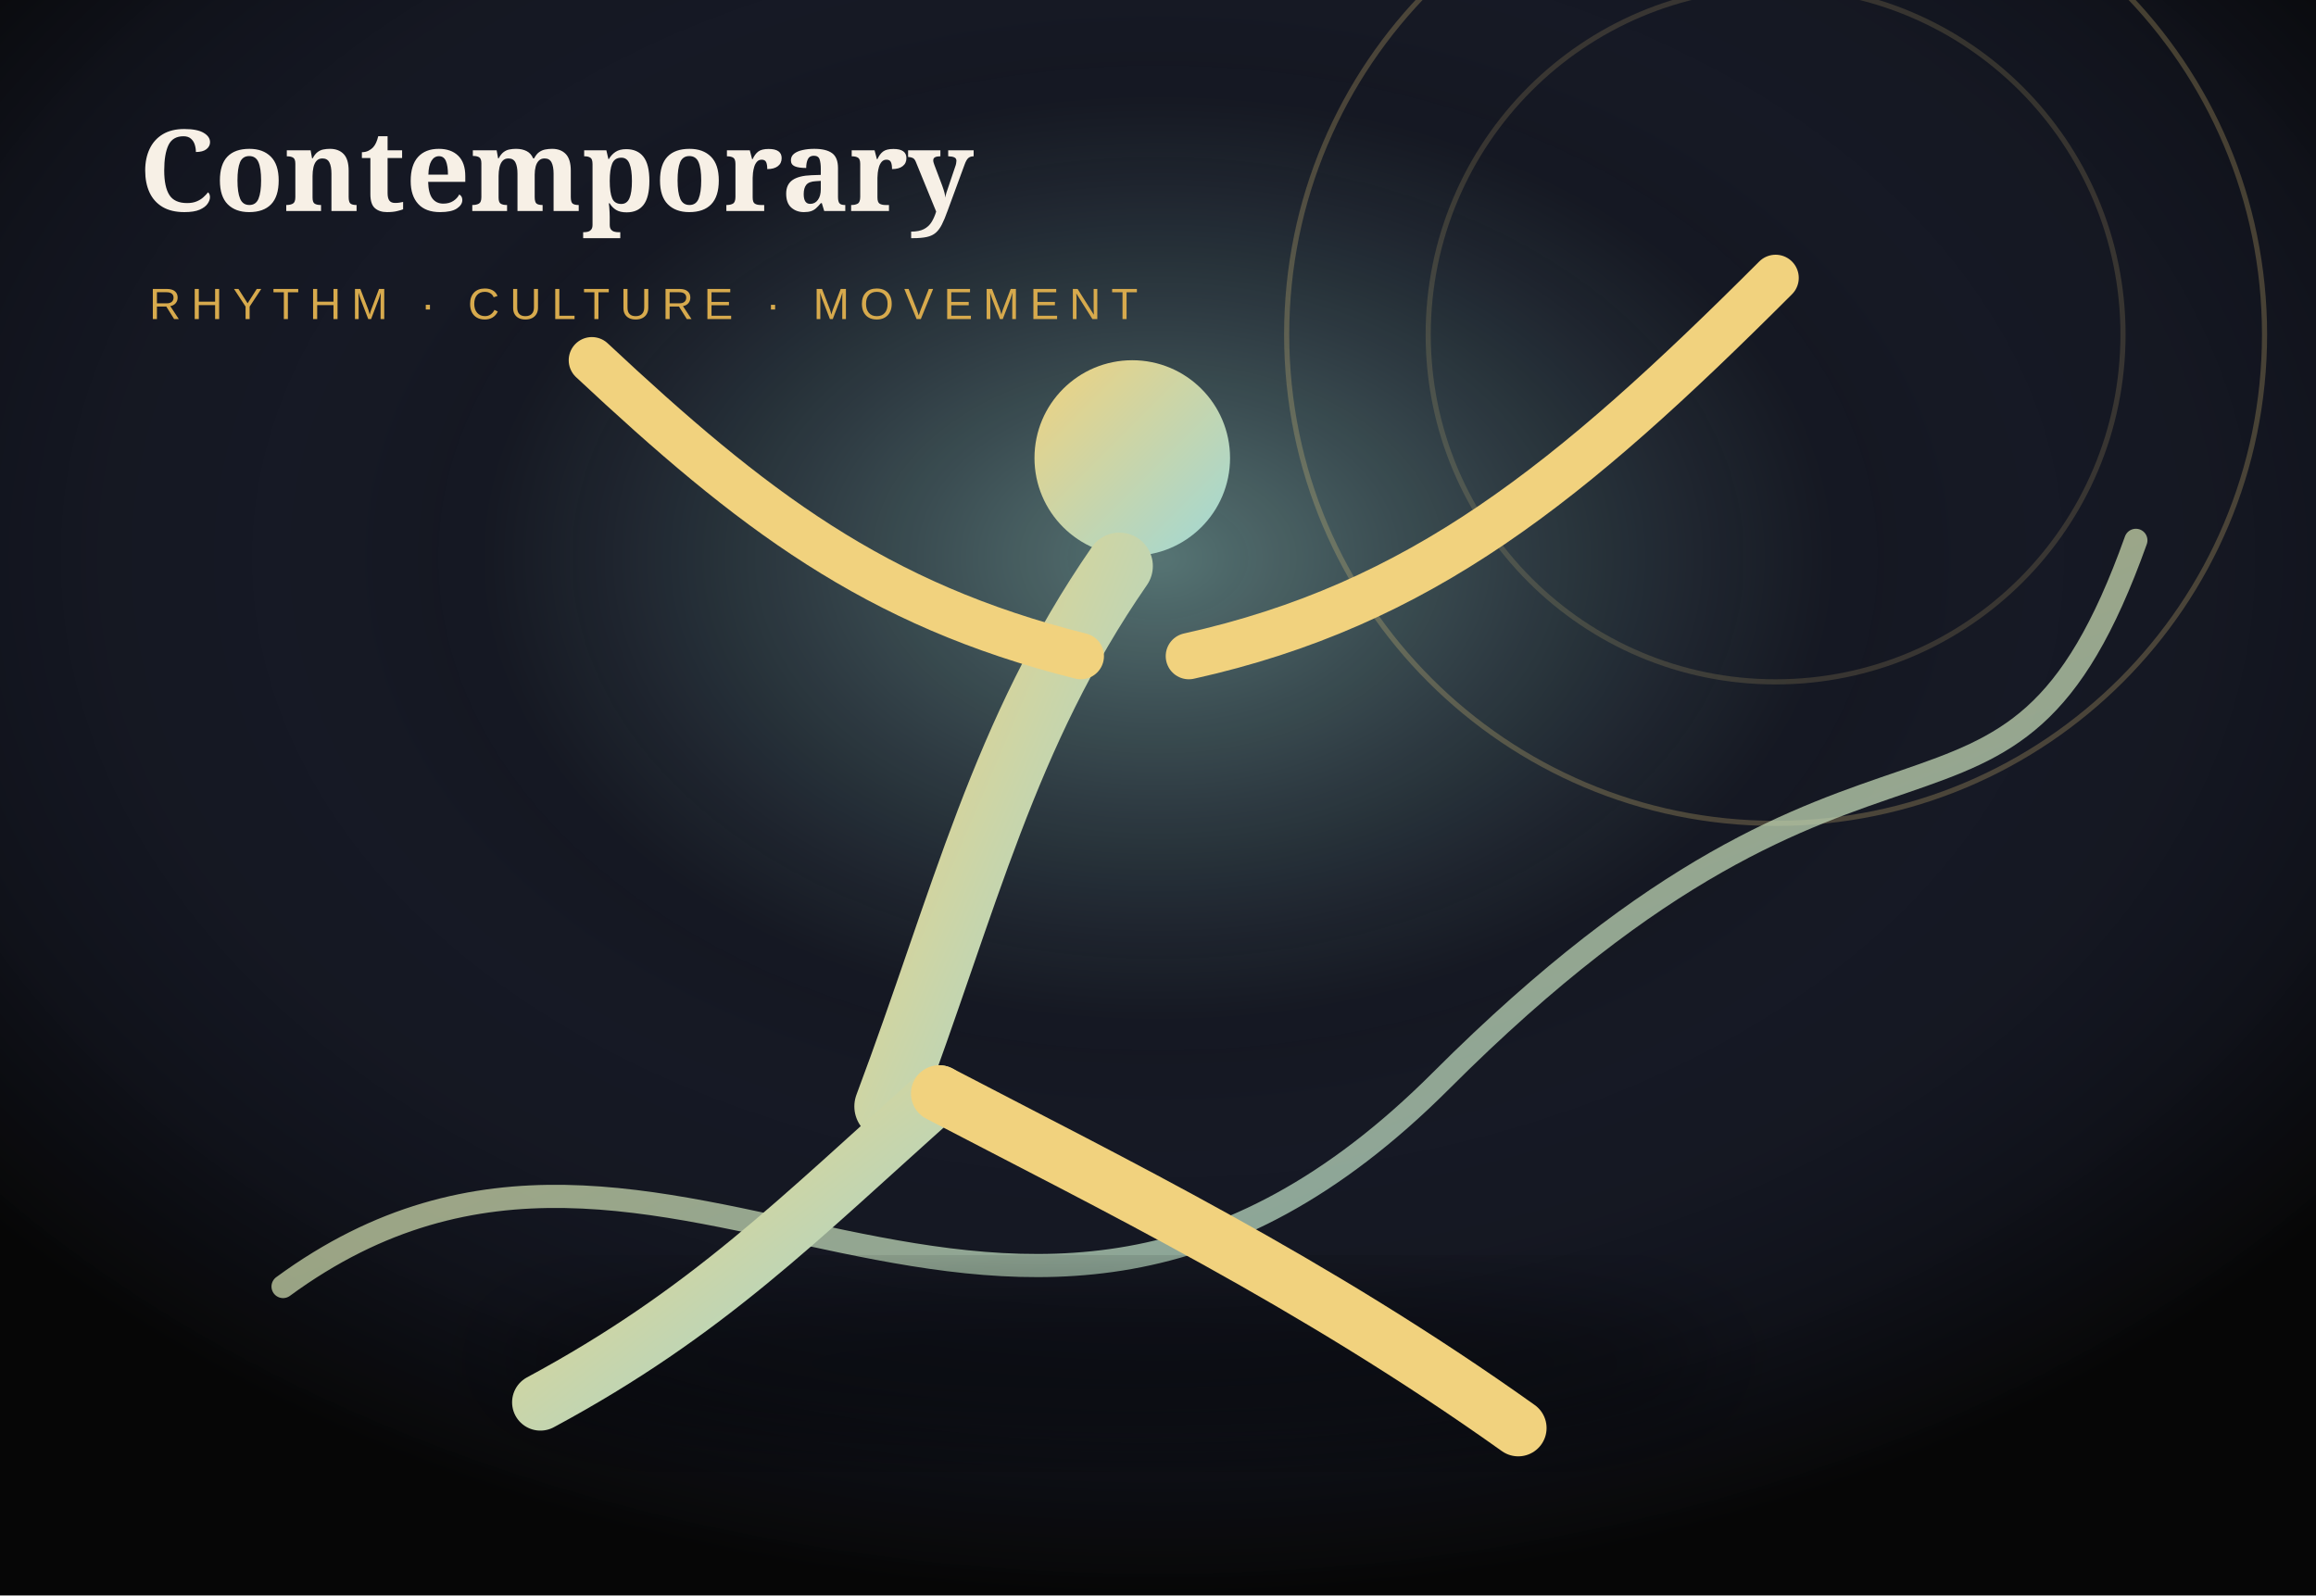
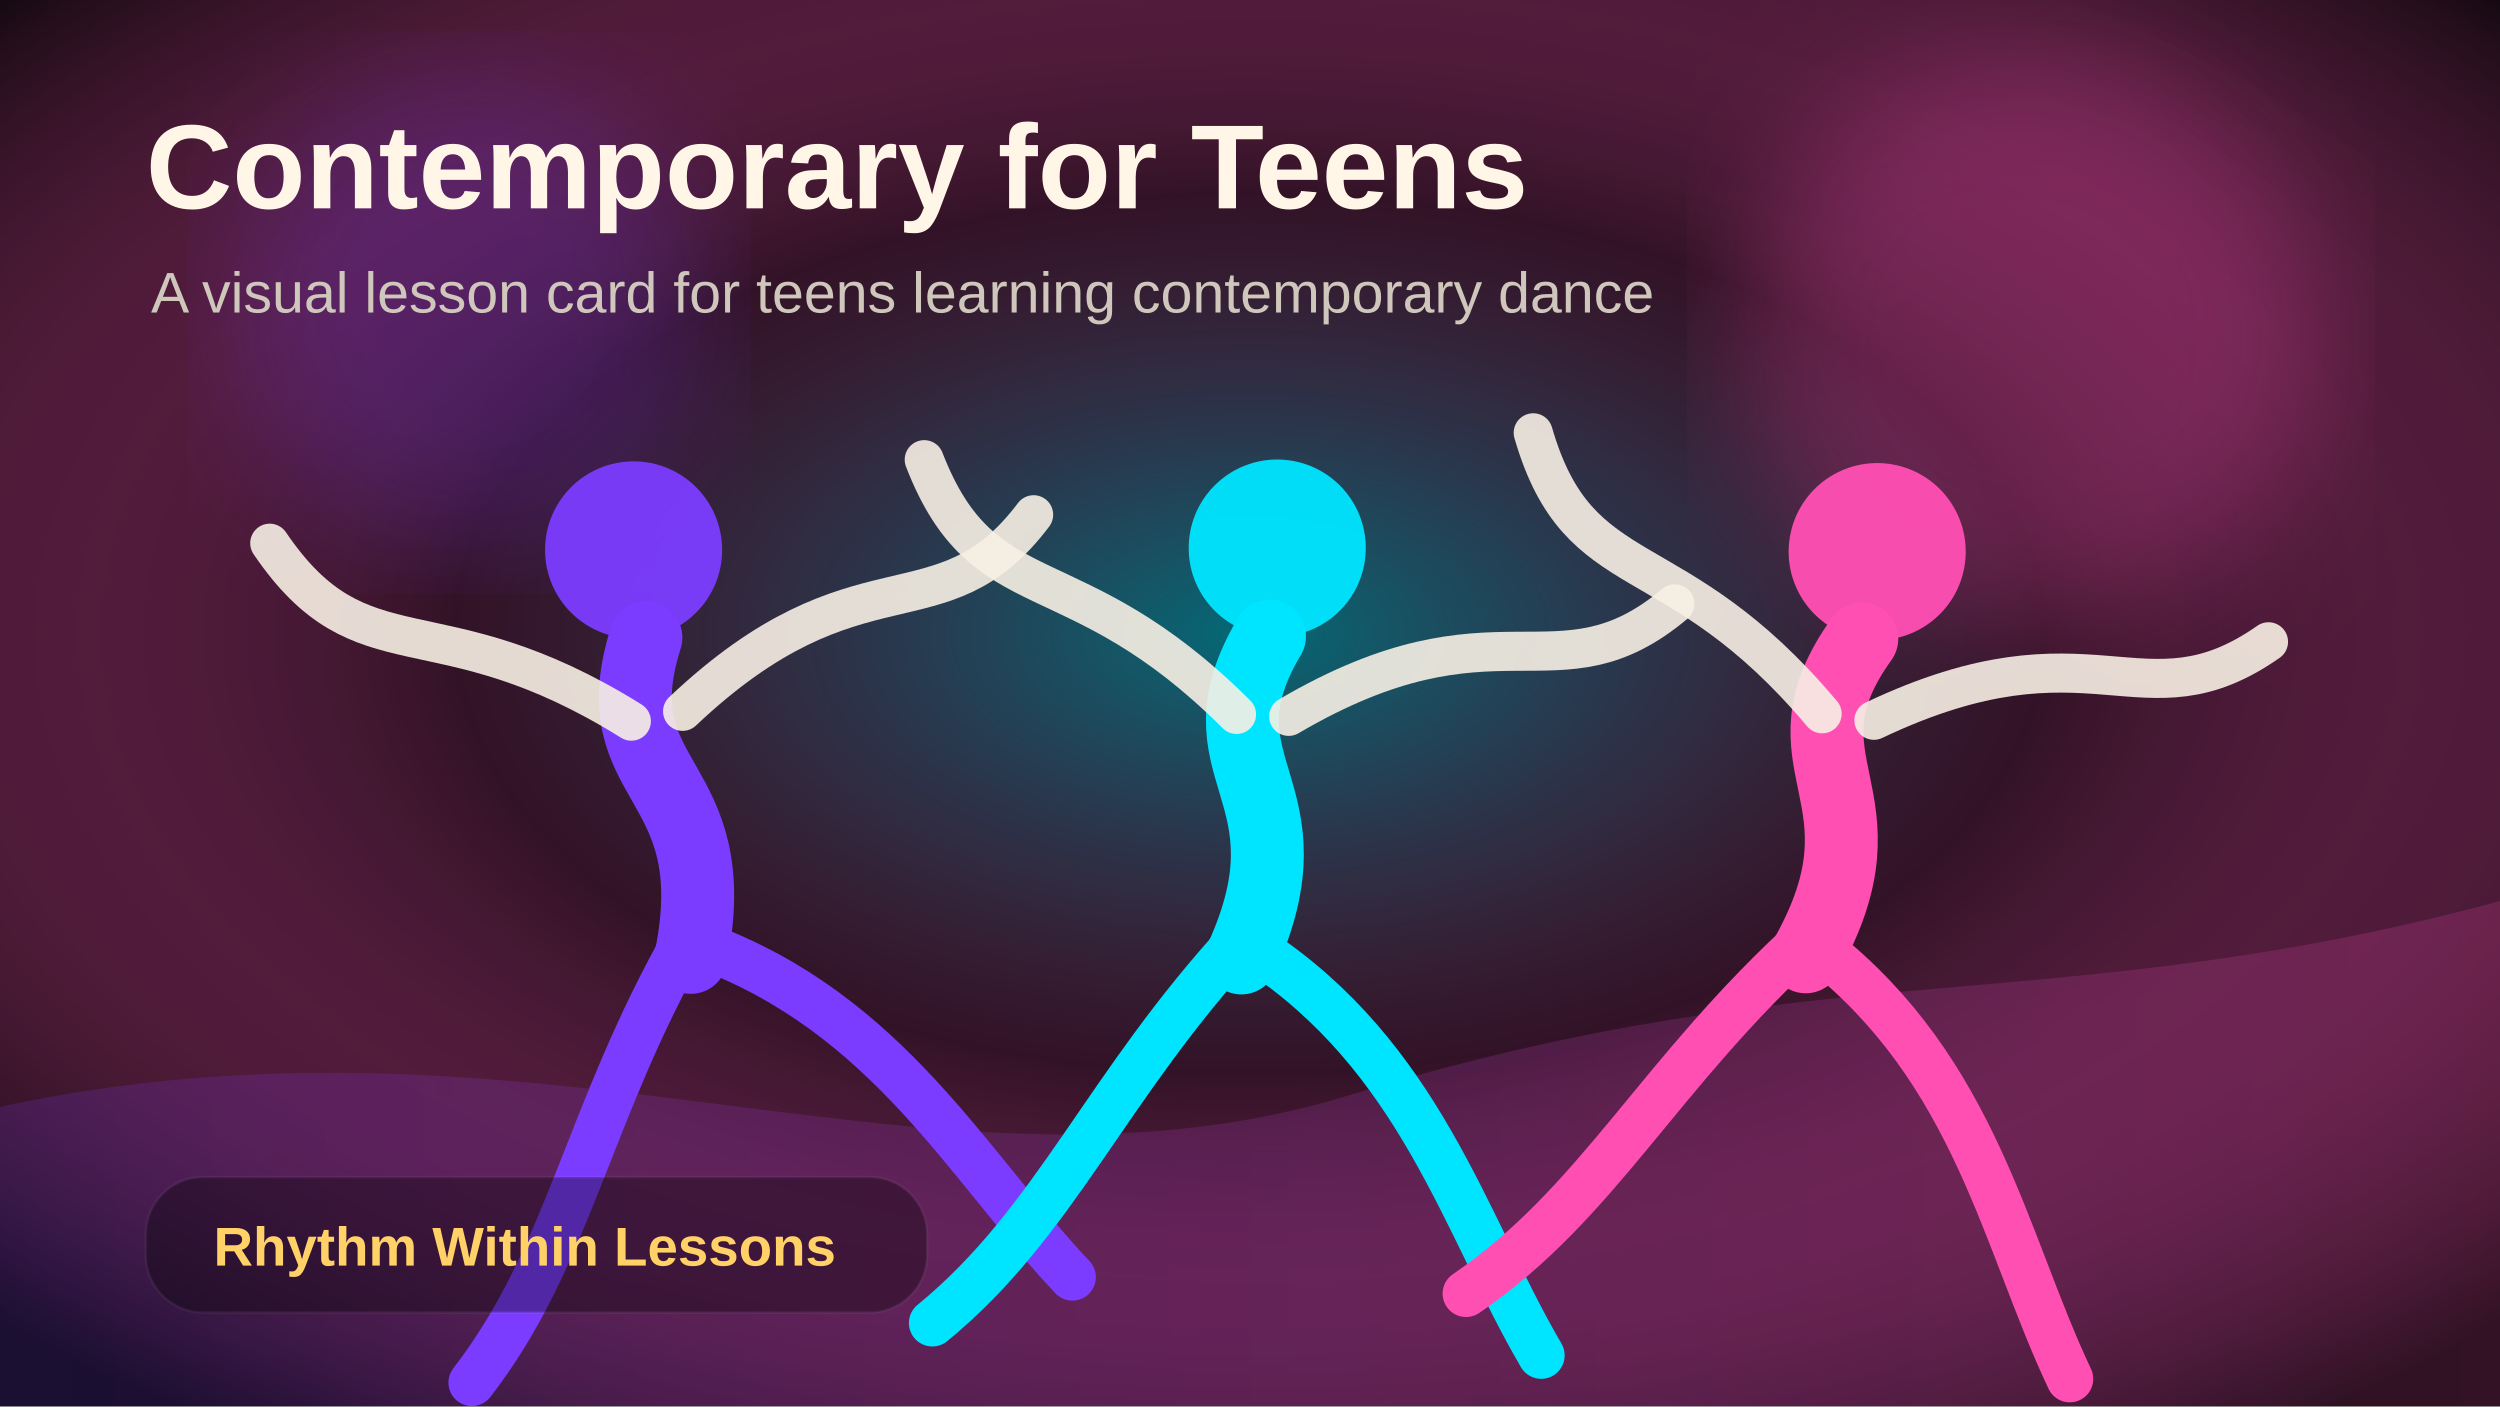
- <svg xmlns="http://www.w3.org/2000/svg" viewBox="0 0 900 620" role="img" aria-label="Contemporary">
+ <svg xmlns="http://www.w3.org/2000/svg" viewBox="0 0 960 540" width="960" height="540">
  <defs>
-     <radialGradient id="g" cx="50%" cy="35%" r="65%">
-       <stop stop-color="#9fd8d7" stop-opacity=".55" />
-       <stop offset=".45" stop-color="#303858" stop-opacity=".35" />
-       <stop offset="1" stop-color="#060606" />
+     <radialGradient id="g" cx="50%" cy="45%" r="70%">
+       <stop stop-color="#00e5ff" stop-opacity=".45" />
+       <stop offset=".45" stop-color="#ff4fb3" stop-opacity=".18" />
+       <stop offset="1" stop-color="#050505" />
    </radialGradient>
-     <linearGradient id="m" x1="0" y1="0" x2="1" y2="1">
-       <stop stop-color="#f1d27e" />
-       <stop offset="1" stop-color="#9fd8d7" />
+     <linearGradient id="l" x1="0" x2="1">
+       <stop stop-color="#7c3cff" />
+       <stop offset="1" stop-color="#ff4fb3" />
    </linearGradient>
    <filter id="blur">
-       <feGaussianBlur stdDeviation="18" />
+       <feGaussianBlur stdDeviation="24" />
    </filter>
  </defs>
-   <rect width="900" height="620" fill="#070707" />
-   <rect width="900" height="620" fill="url(#g)" opacity=".95" />
-   <circle cx="690" cy="130" r="190" fill="none" stroke="#f1d27e" stroke-opacity=".24" stroke-width="2" />
-   <circle cx="690" cy="130" r="135" fill="none" stroke="#f1d27e" stroke-opacity=".16" stroke-width="2" />
-   <path d="M110 500 C260 390 390 590 560 420 S780 350 830 210" fill="none" stroke="url(#m)" stroke-width="9" stroke-linecap="round" opacity=".75" />
-   <ellipse cx="430" cy="530" rx="240" ry="35" fill="#000" opacity=".35" filter="url(#blur)" />
-   <circle cx="440" cy="178" r="38" fill="url(#m)" />
-   <path d="M435 220 C390 285 375 350 345 430" stroke="url(#m)" stroke-width="26" stroke-linecap="round" fill="none" />
-   <path d="M420 255 C340 235 292 198 230 140" stroke="#f1d27e" stroke-width="18" stroke-linecap="round" fill="none" />
-   <path d="M462 255 C552 235 610 188 690 108" stroke="#f1d27e" stroke-width="18" stroke-linecap="round" fill="none" />
-   <path d="M365 425 C310 474 275 510 210 545" stroke="url(#m)" stroke-width="22" stroke-linecap="round" fill="none" />
-   <path d="M365 425 C432 460 510 498 590 555" stroke="#f1d27e" stroke-width="22" stroke-linecap="round" fill="none" />
-   <text x="54" y="82" fill="#f7f0e6" font-family="Georgia" font-size="44" font-weight="700">Contemporary</text>
-   <text x="58" y="124" fill="#d7aa4d" font-family="Arial" font-size="17" letter-spacing="4">RHYTHM · CULTURE · MOVEMENT</text>
+   <rect width="960" height="540" fill="#050507" />
+   <rect width="960" height="540" fill="url(#g)" />
+   <circle cx="180" cy="120" r="90" fill="#7c3cff" opacity=".22" filter="url(#blur)" />
+   <circle cx="780" cy="130" r="110" fill="#ff4fb3" opacity=".25" filter="url(#blur)" />
+   <path d="M0 425 C210 380 360 470 520 420 C700 365 790 392 960 346 L960 540 L0 540Z" fill="url(#l)" opacity=".18" />
+   <g transform="translate(260,330) rotate(-8)">
+     <circle cx="0" cy="-120" r="34" fill="#7c3cff" opacity=".95" />
+     <path d="M0 -86 C-26 -32 24 -30 0 38" stroke="#7c3cff" stroke-width="28" stroke-linecap="round" fill="none" />
+     <path d="M-10 -55 C-78 -112 -110 -85 -138 -142" stroke="#f7efe4" stroke-width="15" stroke-linecap="round" fill="none" opacity=".9" />
+     <path d="M10 -56 C86 -110 112 -70 154 -112" stroke="#f7efe4" stroke-width="15" stroke-linecap="round" fill="none" opacity=".9" />
+     <path d="M0 30 C-48 92 -62 145 -106 188" stroke="#7c3cff" stroke-width="18" stroke-linecap="round" fill="none" />
+     <path d="M5 34 C72 70 94 132 128 180" stroke="#7c3cff" stroke-width="18" stroke-linecap="round" fill="none" />
+   </g>
+   <g transform="translate(480,330) rotate(5)">
+     <circle cx="0" cy="-120" r="34" fill="#00e5ff" opacity=".95" />
+     <path d="M0 -86 C-26 -32 24 -30 0 38" stroke="#00e5ff" stroke-width="28" stroke-linecap="round" fill="none" />
+     <path d="M-10 -55 C-78 -112 -110 -85 -138 -142" stroke="#f7efe4" stroke-width="15" stroke-linecap="round" fill="none" opacity=".9" />
+     <path d="M10 -56 C86 -110 112 -70 154 -112" stroke="#f7efe4" stroke-width="15" stroke-linecap="round" fill="none" opacity=".9" />
+     <path d="M0 30 C-48 92 -62 145 -106 188" stroke="#00e5ff" stroke-width="18" stroke-linecap="round" fill="none" />
+     <path d="M5 34 C72 70 94 132 128 180" stroke="#00e5ff" stroke-width="18" stroke-linecap="round" fill="none" />
+   </g>
+   <g transform="translate(700,330) rotate(10)">
+     <circle cx="0" cy="-120" r="34" fill="#ff4fb3" opacity=".95" />
+     <path d="M0 -86 C-26 -32 24 -30 0 38" stroke="#ff4fb3" stroke-width="28" stroke-linecap="round" fill="none" />
+     <path d="M-10 -55 C-78 -112 -110 -85 -138 -142" stroke="#f7efe4" stroke-width="15" stroke-linecap="round" fill="none" opacity=".9" />
+     <path d="M10 -56 C86 -110 112 -70 154 -112" stroke="#f7efe4" stroke-width="15" stroke-linecap="round" fill="none" opacity=".9" />
+     <path d="M0 30 C-48 92 -62 145 -106 188" stroke="#ff4fb3" stroke-width="18" stroke-linecap="round" fill="none" />
+     <path d="M5 34 C72 70 94 132 128 180" stroke="#ff4fb3" stroke-width="18" stroke-linecap="round" fill="none" />
+   </g>
+   <text x="56" y="80" fill="#fff6e8" font-size="46" font-family="Arial, sans-serif" font-weight="800">Contemporary for Teens</text>
+   <text x="58" y="120" fill="#cfc7bb" font-size="22" font-family="Arial, sans-serif">A visual lesson card for teens learning contemporary dance</text>
+   <rect x="56" y="452" rx="22" ry="22" width="300" height="52" fill="#000" opacity=".35" stroke="#fff" stroke-opacity=".14" />
+   <text x="82" y="486" fill="#ffd166" font-size="21" font-family="Arial, sans-serif" font-weight="700">Rhythm Within Lessons</text>
</svg>
